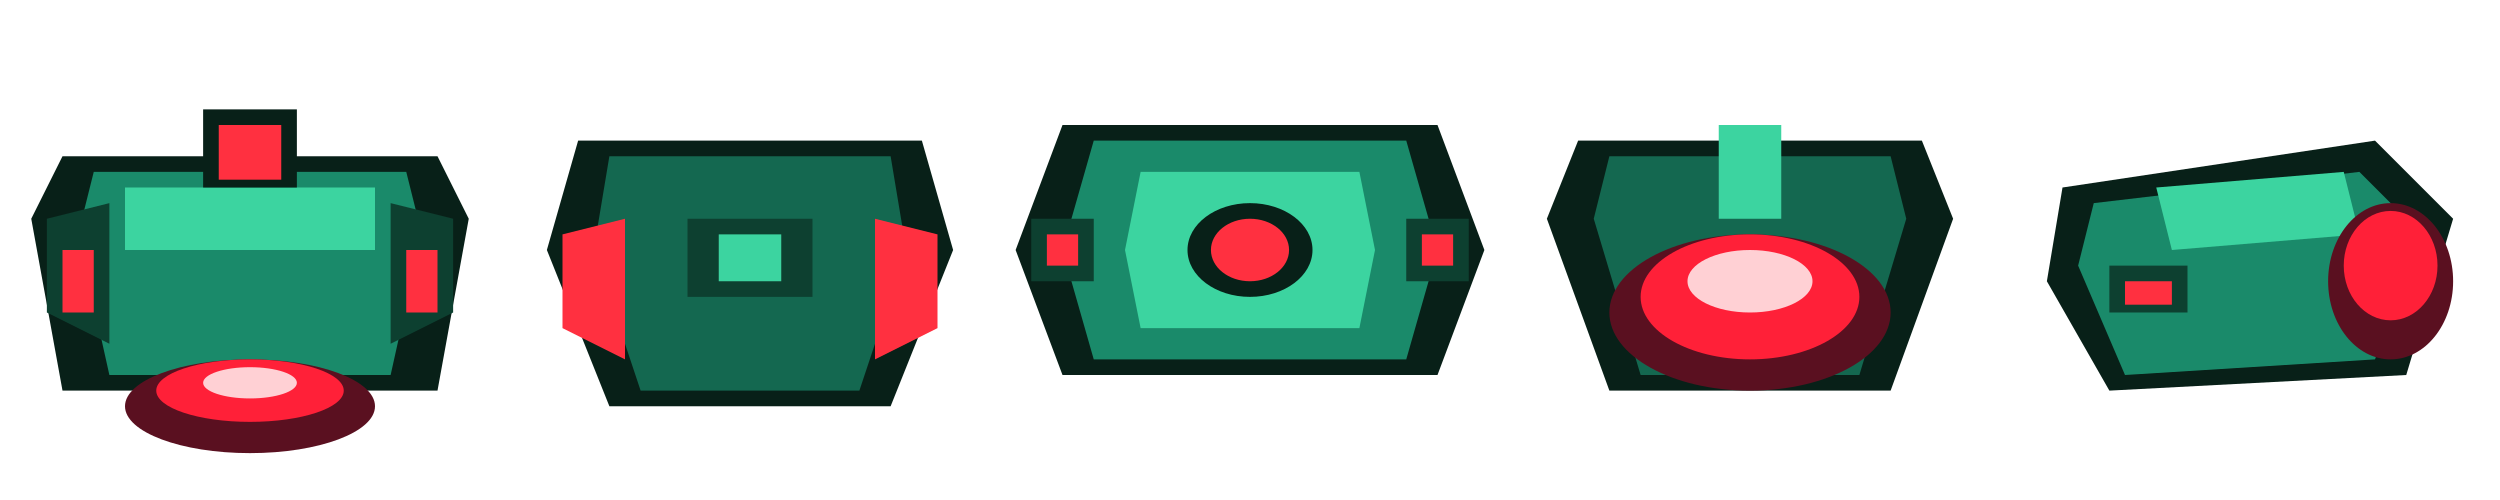
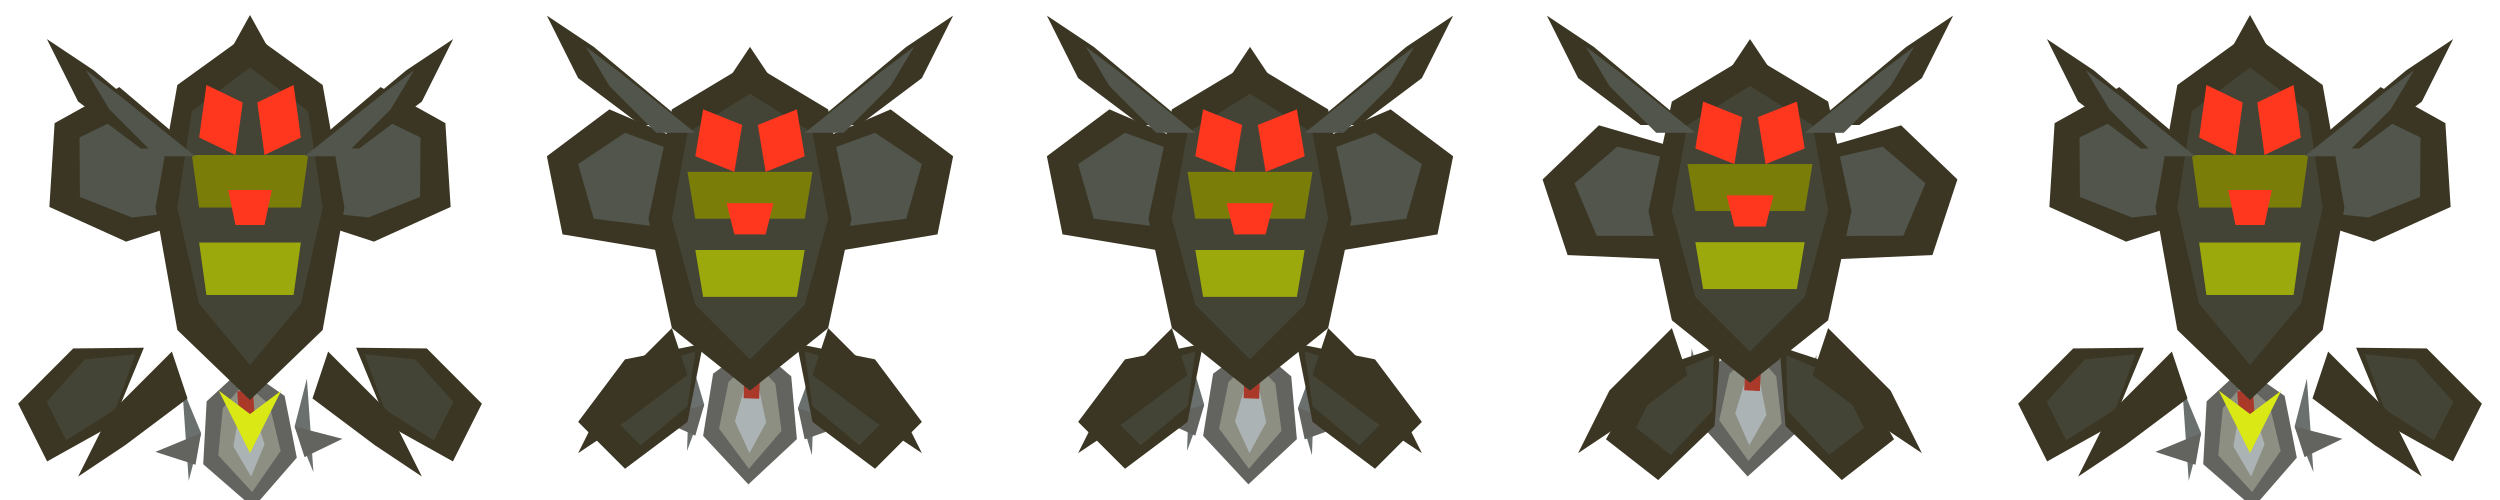
<svg xmlns="http://www.w3.org/2000/svg" viewBox="0 0 320 64">
-   <g transform="translate(0,0)">
-     <polygon points="8,20 56,20 60,28 56,50 8,50 4,28" fill="#082018" />
-     <polygon points="12,22 52,22 54,30 50,48 14,48 10,30" fill="#1a8a6a" />
-     <polygon points="16,24 48,24 48,32 16,32" fill="#3cd4a0" />
-     <rect x="26" y="14" width="12" height="10" fill="#082018" />
-     <rect x="28" y="16" width="8" height="7" fill="#ff3040" />
-     <ellipse cx="32" cy="52" rx="16" ry="6" fill="#5a1020" />
-     <ellipse cx="32" cy="50" rx="12" ry="4" fill="#ff2038" />
-     <ellipse cx="32" cy="49" rx="6" ry="2" fill="#ffd0d4" />
-     <polygon points="6,28 14,26 14,44 6,40" fill="#0d4030" />
-     <polygon points="58,28 50,26 50,44 58,40" fill="#0d4030" />
-     <rect x="8" y="32" width="4" height="8" fill="#ff3040" />
-     <rect x="52" y="32" width="4" height="8" fill="#ff3040" />
+   <g>
+     <polygon points="23.32,49.58 25.74,55.43 24.16,61.55" fill="#69706E" />
+     <polygon points="39.28,48.47 37.71,54.59 40.12,60.44" fill="#69706E" />
+     <polygon points="32.42,64.99 37.99,58.58 36.43,50.67 31.16,47.03 26.45,51.37 26.01,59.42" fill="#63645F" />
+     <polygon points="32.28,62.99 35.92,57.72 34.50,51.81 31.30,49.02 28.52,52.23 27.94,58.28" fill="#8D8F83" />
+     <polygon points="32.14,61.00 33.86,56.87 32.58,52.94 31.44,51.02 30.58,53.08 29.87,57.14" fill="#ACB3B5" />
+     <polygon points="25.74,55.43 19.89,57.84 25.02,59.49" fill="#63645F" />
+     <polygon points="37.71,54.59 43.83,56.17 38.98,58.51" fill="#63645F" />
+     <polygon points="30.37,50.09 32.37,49.95 32.65,53.94 30.65,54.08" fill="#AA392A" />
+     <polygon points="25.86,20.12 15.28,11.15 6.99,15.76 6.32,26.49 16.14,30.93 23.95,28.38" fill="#3A3623" />
+     <polygon points="24.76,20.95 16.28,14.64 10.18,17.59 10.23,25.21 16.85,27.83 23.33,27.15" fill="#52554C" />
+     <polygon points="18.42,44.51 9.37,44.60 2.32,51.67 6.03,59.06 14.32,54.44" fill="#3A3623" />
+     <polygon points="17.32,45.34 10.84,46.02 5.98,51.43 8.46,56.35 14.80,52.38" fill="#444436" />
+     <polygon points="38.14,20.12 48.72,11.15 57.01,15.76 57.68,26.49 47.86,30.93 40.05,28.38" fill="#3A3623" />
+     <polygon points="39.24,20.95 47.72,14.64 53.82,17.59 53.77,25.21 47.15,27.83 40.67,27.15" fill="#52554C" />
+     <polygon points="45.58,44.51 54.63,44.60 61.68,51.67 57.97,59.06 49.68,54.44" fill="#3A3623" />
+     <polygon points="46.68,45.34 53.16,46.02 58.02,51.43 55.54,56.35 49.20,52.38" fill="#444436" />
+     <polygon points="32.00,4.16 41.30,10.88 44.09,26.56 41.30,42.24 32.00,51.20 22.70,42.24 19.91,26.56 22.70,10.88" fill="#3A3623" />
+     <polygon points="32.00,8.64 39.44,14.24 41.30,26.56 38.51,38.88 32.00,46.72 25.49,38.88 22.70,26.56 24.56,14.24" fill="#444436" />
+     <polygon points="24.56,19.84 39.44,19.84 38.51,26.56 25.49,26.56" fill="#7A7E09" />
+     <polygon points="25.49,31.04 38.51,31.04 37.58,37.76 26.42,37.76" fill="#9CA90C" />
+     <polygon points="26.42,10.88 31.07,13.12 30.14,19.84 25.49,17.60" fill="#FF371E" />
+     <polygon points="37.58,10.88 32.93,13.12 33.86,19.84 38.51,17.60" fill="#FF371E" />
+     <polygon points="29.21,24.32 34.79,24.32 33.86,28.80 30.14,28.80" fill="#FF371E" />
+     <polygon points="32.00,1.92 35.72,8.64 32.00,6.40 28.28,8.64" fill="#3A3623" />
+     <polygon points="24.00,19.00 12.00,9.00 6.00,5.00 10.00,13.00 18.00,19.00" fill="#3A3623" />
+     <polygon points="25.00,20.00 15.00,12.00 11.00,9.00 14.00,14.00 20.00,20.00" fill="#52554C" />
+     <polygon points="22.00,45.00 14.00,53.00 10.00,61.00 16.00,57.00 24.00,51.00" fill="#3A3623" />
+     <polygon points="40.00,19.00 52.00,9.00 58.00,5.00 54.00,13.00 46.00,19.00" fill="#3A3623" />
+     <polygon points="39.00,20.00 49.00,12.00 53.00,9.00 50.00,14.00 44.00,20.00" fill="#52554C" />
+     <polygon points="42.00,45.00 50.00,53.00 54.00,61.00 48.00,57.00 40.00,51.00" fill="#3A3623" />
+     <polygon points="32.00,58.00 36.00,50.00 32.00,53.00 28.00,50.00" fill="#DAE816" />
  </g>
-   <g transform="translate(64,0)">
-     <polygon points="10,18 54,18 58,32 50,52 14,52 6,32" fill="#082018" />
-     <polygon points="14,20 50,20 52,32 46,50 18,50 12,32" fill="#146850" />
-     <rect x="24" y="28" width="16" height="10" fill="#0d4030" />
-     <rect x="28" y="30" width="8" height="6" fill="#3cd4a0" />
-     <polygon points="8,30 16,28 16,46 8,42" fill="#ff3040" />
-     <polygon points="56,30 48,28 48,46 56,42" fill="#ff3040" />
+   <g>
+     <polygon points="88.35,45.73 90.14,51.79 87.94,57.72" fill="#69706E" />
+     <polygon points="104.34,46.29 102.14,52.21 103.93,58.28" fill="#69706E" />
+     <polygon points="95.79,62.00 102.00,56.21 101.28,48.18 96.42,44.01 91.28,47.83 90.00,55.79" fill="#63645F" />
+     <polygon points="95.86,60.00 100.03,55.14 99.24,49.11 96.35,46.01 93.25,48.90 92.04,54.86" fill="#8D8F83" />
+     <polygon points="95.93,58.00 98.07,54.07 97.21,50.04 96.28,48.00 95.21,49.97 94.07,53.93" fill="#ACB3B5" />
+     <polygon points="90.14,51.79 84.08,53.58 89.00,55.76" fill="#63645F" />
+     <polygon points="102.14,52.21 108.06,54.42 103.00,56.24" fill="#63645F" />
+     <polygon points="95.31,46.97 97.31,47.04 97.17,51.04 95.18,50.97" fill="#AA392A" />
+     <polygon points="92.00,20.00 78.00,14.00 70.00,20.00 72.00,30.00 84.00,32.00 92.00,28.00" fill="#3A3623" />
+     <polygon points="91.00,21.00 80.00,17.00 74.00,21.00 76.00,28.00 84.00,29.00 91.00,27.00" fill="#52554C" />
+     <polygon points="90.00,44.00 80.00,46.00 74.00,54.00 80.00,60.00 88.00,54.00" fill="#3A3623" />
+     <polygon points="89.00,45.00 82.00,47.00 78.00,53.00 82.00,57.00 88.00,52.00" fill="#444436" />
+     <polygon points="100.00,20.00 114.00,14.00 122.00,20.00 120.00,30.00 108.00,32.00 100.00,28.00" fill="#3A3623" />
+     <polygon points="101.00,21.00 112.00,17.00 118.00,21.00 116.00,28.00 108.00,29.00 101.00,27.00" fill="#52554C" />
+     <polygon points="102.00,44.00 112.00,46.00 118.00,54.00 112.00,60.00 104.00,54.00" fill="#3A3623" />
+     <polygon points="103.00,45.00 110.00,47.00 114.00,53.00 110.00,57.00 104.00,52.00" fill="#444436" />
+     <polygon points="96.00,8.00 106.00,14.00 109.00,28.00 106.00,42.00 96.00,50.00 86.00,42.00 83.00,28.00 86.00,14.00" fill="#3A3623" />
+     <polygon points="96.00,12.00 104.00,17.00 106.00,28.00 103.00,39.00 96.00,46.00 89.00,39.00 86.00,28.00 88.00,17.00" fill="#444436" />
+     <polygon points="88.00,22.00 104.00,22.00 103.00,28.00 89.00,28.00" fill="#7A7E09" />
+     <polygon points="89.00,32.00 103.00,32.00 102.00,38.00 90.00,38.00" fill="#9CA90C" />
+     <polygon points="90.00,14.00 95.00,16.00 94.00,22.00 89.00,20.00" fill="#FF371E" />
+     <polygon points="102.00,14.00 97.00,16.00 98.00,22.00 103.00,20.00" fill="#FF371E" />
+     <polygon points="93.00,26.00 99.00,26.00 98.00,30.00 94.00,30.00" fill="#FF371E" />
+     <polygon points="96.00,6.00 100.00,12.00 96.00,10.00 92.00,12.00" fill="#3A3623" />
+     <polygon points="88.00,16.00 76.00,6.00 70.00,2.00 74.00,10.00 82.00,16.00" fill="#3A3623" />
+     <polygon points="89.00,17.00 79.00,9.00 75.00,6.00 78.00,11.00 84.00,17.00" fill="#52554C" />
+     <polygon points="86.00,42.00 78.00,50.00 74.00,58.00 80.00,54.00 88.00,48.00" fill="#3A3623" />
+     <polygon points="104.00,16.00 116.00,6.00 122.00,2.00 118.00,10.00 110.00,16.00" fill="#3A3623" />
+     <polygon points="103.00,17.00 113.00,9.00 117.00,6.00 114.00,11.00 108.00,17.00" fill="#52554C" />
+     <polygon points="106.00,42.00 114.00,50.00 118.00,58.00 112.00,54.00 104.00,48.00" fill="#3A3623" />
  </g>
-   <g transform="translate(128,0)">
-     <polygon points="8,16 56,16 62,32 56,48 8,48 2,32" fill="#082018" />
-     <polygon points="12,18 52,18 56,32 52,46 12,46 8,32" fill="#1a8a6a" />
-     <polygon points="18,22 46,22 48,32 46,42 18,42 16,32" fill="#3cd4a0" />
-     <ellipse cx="32" cy="32" rx="8" ry="6" fill="#082018" />
-     <ellipse cx="32" cy="32" rx="5" ry="4" fill="#ff3040" />
-     <rect x="4" y="28" width="8" height="8" fill="#0d4030" />
-     <rect x="52" y="28" width="8" height="8" fill="#0d4030" />
-     <rect x="6" y="30" width="4" height="4" fill="#ff3040" />
-     <rect x="54" y="30" width="4" height="4" fill="#ff3040" />
+   <g>
+     <polygon points="152.35,45.73 154.14,51.79 151.94,57.72" fill="#69706E" />
+     <polygon points="168.34,46.29 166.14,52.21 167.93,58.28" fill="#69706E" />
+     <polygon points="159.79,62.00 166.00,56.21 165.28,48.18 160.42,44.01 155.28,47.83 154.00,55.79" fill="#63645F" />
+     <polygon points="159.86,60.00 164.03,55.14 163.24,49.11 160.35,46.01 157.25,48.90 156.04,54.86" fill="#8D8F83" />
+     <polygon points="159.93,58.00 162.07,54.07 161.21,50.04 160.28,48.00 159.21,49.97 158.07,53.93" fill="#ACB3B5" />
+     <polygon points="154.14,51.79 148.08,53.58 153.00,55.76" fill="#63645F" />
+     <polygon points="166.14,52.21 172.06,54.42 167.00,56.24" fill="#63645F" />
+     <polygon points="159.31,46.97 161.31,47.04 161.17,51.04 159.18,50.97" fill="#AA392A" />
+     <polygon points="156.00,20.00 142.00,14.00 134.00,20.00 136.00,30.00 148.00,32.00 156.00,28.00" fill="#3A3623" />
+     <polygon points="155.00,21.00 144.00,17.00 138.00,21.00 140.00,28.00 148.00,29.00 155.00,27.00" fill="#52554C" />
+     <polygon points="154.00,44.00 144.00,46.00 138.00,54.00 144.00,60.00 152.00,54.00" fill="#3A3623" />
+     <polygon points="153.00,45.00 146.00,47.00 142.00,53.00 146.00,57.00 152.00,52.00" fill="#444436" />
+     <polygon points="164.00,20.00 178.00,14.00 186.00,20.00 184.00,30.00 172.00,32.00 164.00,28.00" fill="#3A3623" />
+     <polygon points="165.00,21.00 176.00,17.00 182.00,21.00 180.00,28.00 172.00,29.00 165.00,27.00" fill="#52554C" />
+     <polygon points="166.00,44.00 176.00,46.00 182.00,54.00 176.00,60.00 168.00,54.00" fill="#3A3623" />
+     <polygon points="167.00,45.00 174.00,47.00 178.00,53.00 174.00,57.00 168.00,52.00" fill="#444436" />
+     <polygon points="160.00,8.00 170.00,14.00 173.00,28.00 170.00,42.00 160.00,50.00 150.00,42.00 147.00,28.00 150.00,14.00" fill="#3A3623" />
+     <polygon points="160.00,12.00 168.00,17.00 170.00,28.00 167.00,39.00 160.00,46.00 153.00,39.00 150.00,28.00 152.00,17.00" fill="#444436" />
+     <polygon points="152.00,22.00 168.00,22.00 167.00,28.00 153.00,28.00" fill="#7A7E09" />
+     <polygon points="153.00,32.00 167.00,32.00 166.00,38.00 154.00,38.00" fill="#9CA90C" />
+     <polygon points="154.00,14.00 159.00,16.00 158.00,22.00 153.00,20.00" fill="#FF371E" />
+     <polygon points="166.00,14.00 161.00,16.00 162.00,22.00 167.00,20.00" fill="#FF371E" />
+     <polygon points="157.00,26.00 163.00,26.00 162.00,30.00 158.00,30.00" fill="#FF371E" />
+     <polygon points="160.00,6.00 164.00,12.00 160.00,10.00 156.00,12.00" fill="#3A3623" />
+     <polygon points="152.00,16.00 140.00,6.00 134.00,2.00 138.00,10.00 146.00,16.00" fill="#3A3623" />
+     <polygon points="153.00,17.00 143.00,9.00 139.00,6.00 142.00,11.00 148.00,17.00" fill="#52554C" />
+     <polygon points="150.00,42.00 142.00,50.00 138.00,58.00 144.00,54.00 152.00,48.00" fill="#3A3623" />
+     <polygon points="168.00,16.00 180.00,6.00 186.00,2.00 182.00,10.00 174.00,16.00" fill="#3A3623" />
+     <polygon points="167.00,17.00 177.00,9.00 181.00,6.00 178.00,11.00 172.00,17.00" fill="#52554C" />
+     <polygon points="170.00,42.00 178.00,50.00 182.00,58.00 176.00,54.00 168.00,48.00" fill="#3A3623" />
  </g>
-   <g transform="translate(192,0)">
-     <polygon points="10,18 54,18 58,28 50,50 14,50 6,28" fill="#082018" />
-     <polygon points="14,20 50,20 52,28 46,48 18,48 12,28" fill="#146850" />
-     <ellipse cx="32" cy="40" rx="18" ry="10" fill="#5a1020" />
-     <ellipse cx="32" cy="38" rx="14" ry="8" fill="#ff2038" />
-     <ellipse cx="32" cy="36" rx="8" ry="4" fill="#ffd0d4" />
-     <rect x="28" y="16" width="8" height="12" fill="#3cd4a0" />
+   <g>
+     <polygon points="216.53,44.60 218.22,50.69 215.91,56.58" fill="#69706E" />
+     <polygon points="232.51,45.43 230.20,51.32 231.88,57.42" fill="#69706E" />
+     <polygon points="223.69,60.99 229.99,55.31 229.41,47.27 224.63,43.02 219.43,46.75 218.01,54.69" fill="#63645F" />
+     <polygon points="223.79,58.99 228.05,54.21 227.36,48.17 224.52,45.01 221.37,47.85 220.06,53.79" fill="#8D8F83" />
+     <polygon points="223.90,57.00 226.10,53.11 225.31,49.06 224.42,47.01 223.32,48.96 222.11,52.90" fill="#ACB3B5" />
+     <polygon points="218.22,50.69 212.12,52.37 217.01,54.63" fill="#63645F" />
+     <polygon points="230.20,51.32 236.09,53.63 230.99,55.37" fill="#63645F" />
+     <polygon points="223.47,45.96 225.47,46.06 225.26,50.06 223.26,49.95" fill="#AA392A" />
+     <polygon points="219.28,20.29 204.66,16.04 197.45,22.97 200.65,32.65 212.81,33.17 220.26,28.23" fill="#3A3623" />
+     <polygon points="218.41,21.40 207.01,18.77 201.54,23.47 204.38,30.18 212.44,30.20 219.14,27.36" fill="#52554C" />
+     <polygon points="220.22,44.35 210.54,47.56 205.56,56.23 212.25,61.45 219.46,54.52" fill="#3A3623" />
+     <polygon points="219.35,45.47 212.65,48.31 209.41,54.75 213.87,58.23 219.21,52.54" fill="#444436" />
+     <polygon points="228.72,20.29 243.34,16.04 250.55,22.97 247.35,32.65 235.19,33.17 227.74,28.23" fill="#3A3623" />
+     <polygon points="229.59,21.40 240.99,18.77 246.46,23.47 243.62,30.18 235.56,30.20 228.86,27.36" fill="#52554C" />
+     <polygon points="227.78,44.35 237.46,47.56 242.44,56.23 235.75,61.45 228.54,54.52" fill="#3A3623" />
+     <polygon points="228.65,45.47 235.35,48.31 238.59,54.75 234.13,58.23 228.79,52.54" fill="#444436" />
+     <polygon points="224.00,7.00 234.00,13.00 237.00,27.00 234.00,41.00 224.00,49.00 214.00,41.00 211.00,27.00 214.00,13.00" fill="#3A3623" />
+     <polygon points="224.00,11.00 232.00,16.00 234.00,27.00 231.00,38.00 224.00,45.00 217.00,38.00 214.00,27.00 216.00,16.00" fill="#444436" />
+     <polygon points="216.00,21.00 232.00,21.00 231.00,27.00 217.00,27.00" fill="#7A7E09" />
+     <polygon points="217.00,31.00 231.00,31.00 230.00,37.00 218.00,37.00" fill="#9CA90C" />
+     <polygon points="218.00,13.00 223.00,15.00 222.00,21.00 217.00,19.00" fill="#FF371E" />
+     <polygon points="230.00,13.00 225.00,15.00 226.00,21.00 231.00,19.00" fill="#FF371E" />
+     <polygon points="221.00,25.00 227.00,25.00 226.00,29.00 222.00,29.00" fill="#FF371E" />
+     <polygon points="224.00,5.00 228.00,11.00 224.00,9.00 220.00,11.00" fill="#3A3623" />
+     <polygon points="216.00,16.00 204.00,6.00 198.00,2.00 202.00,10.00 210.00,16.00" fill="#3A3623" />
+     <polygon points="217.00,17.00 207.00,9.00 203.00,6.00 206.00,11.00 212.00,17.00" fill="#52554C" />
+     <polygon points="214.00,42.00 206.00,50.00 202.00,58.00 208.00,54.00 216.00,48.00" fill="#3A3623" />
+     <polygon points="232.00,16.00 244.00,6.00 250.00,2.00 246.00,10.00 238.00,16.00" fill="#3A3623" />
+     <polygon points="231.00,17.00 241.00,9.00 245.00,6.00 242.00,11.00 236.00,17.00" fill="#52554C" />
+     <polygon points="234.00,42.00 242.00,50.00 246.00,58.00 240.00,54.00 232.00,48.00" fill="#3A3623" />
  </g>
-   <g transform="translate(256,0)">
-     <polygon points="8,24 48,18 58,28 52,48 14,50 6,36" fill="#082018" />
-     <polygon points="12,26 46,22 54,30 48,46 16,48 10,34" fill="#1a8a6a" />
-     <polygon points="20,24 44,22 46,30 22,32" fill="#3cd4a0" />
-     <ellipse cx="50" cy="36" rx="8" ry="10" fill="#5a1020" />
-     <ellipse cx="50" cy="34" rx="6" ry="7" fill="#ff2038" />
-     <rect x="14" y="34" width="10" height="6" fill="#0d4030" />
-     <rect x="16" y="36" width="6" height="3" fill="#ff3040" />
+   <g>
+     <polygon points="279.32,49.58 281.74,55.43 280.16,61.55" fill="#69706E" />
+     <polygon points="295.28,48.47 293.71,54.59 296.12,60.44" fill="#69706E" />
+     <polygon points="288.42,64.99 293.99,58.58 292.43,50.67 287.16,47.03 282.45,51.37 282.01,59.42" fill="#63645F" />
+     <polygon points="288.28,62.99 291.92,57.72 290.50,51.81 287.30,49.02 284.52,52.23 283.94,58.28" fill="#8D8F83" />
+     <polygon points="288.14,61.00 289.86,56.87 288.58,52.94 287.44,51.02 286.58,53.08 285.87,57.14" fill="#ACB3B5" />
+     <polygon points="281.74,55.43 275.89,57.84 281.02,59.49" fill="#63645F" />
+     <polygon points="293.71,54.59 299.83,56.17 294.98,58.51" fill="#63645F" />
+     <polygon points="286.37,50.09 288.37,49.95 288.65,53.94 286.65,54.08" fill="#AA392A" />
+     <polygon points="281.86,20.12 271.28,11.15 262.99,15.76 262.32,26.49 272.14,30.93 279.95,28.38" fill="#3A3623" />
+     <polygon points="280.76,20.95 272.28,14.64 266.18,17.59 266.23,25.21 272.85,27.83 279.33,27.15" fill="#52554C" />
+     <polygon points="274.42,44.51 265.37,44.60 258.32,51.67 262.03,59.06 270.32,54.44" fill="#3A3623" />
+     <polygon points="273.32,45.34 266.84,46.02 261.98,51.43 264.46,56.35 270.80,52.38" fill="#444436" />
+     <polygon points="294.14,20.12 304.72,11.15 313.01,15.76 313.68,26.49 303.86,30.93 296.05,28.38" fill="#3A3623" />
+     <polygon points="295.24,20.95 303.72,14.64 309.82,17.59 309.77,25.21 303.15,27.83 296.67,27.15" fill="#52554C" />
+     <polygon points="301.58,44.51 310.63,44.60 317.68,51.67 313.97,59.06 305.68,54.44" fill="#3A3623" />
+     <polygon points="302.68,45.34 309.16,46.02 314.02,51.43 311.54,56.35 305.20,52.38" fill="#444436" />
+     <polygon points="288.00,4.16 297.30,10.88 300.09,26.56 297.30,42.24 288.00,51.20 278.70,42.24 275.91,26.56 278.70,10.88" fill="#3A3623" />
+     <polygon points="288.00,8.64 295.44,14.24 297.30,26.56 294.51,38.88 288.00,46.72 281.49,38.88 278.70,26.56 280.56,14.24" fill="#444436" />
+     <polygon points="280.56,19.84 295.44,19.84 294.51,26.56 281.49,26.56" fill="#7A7E09" />
+     <polygon points="281.49,31.04 294.51,31.04 293.58,37.76 282.42,37.76" fill="#9CA90C" />
+     <polygon points="282.42,10.88 287.07,13.12 286.14,19.84 281.49,17.60" fill="#FF371E" />
+     <polygon points="293.58,10.88 288.93,13.12 289.86,19.84 294.51,17.60" fill="#FF371E" />
+     <polygon points="285.21,24.32 290.79,24.32 289.86,28.80 286.14,28.80" fill="#FF371E" />
+     <polygon points="288.00,1.92 291.72,8.64 288.00,6.40 284.28,8.64" fill="#3A3623" />
+     <polygon points="280.00,19.00 268.00,9.00 262.00,5.00 266.00,13.00 274.00,19.00" fill="#3A3623" />
+     <polygon points="281.00,20.00 271.00,12.00 267.00,9.00 270.00,14.00 276.00,20.00" fill="#52554C" />
+     <polygon points="278.00,45.00 270.00,53.00 266.00,61.00 272.00,57.00 280.00,51.00" fill="#3A3623" />
+     <polygon points="296.00,19.00 308.00,9.00 314.00,5.00 310.00,13.00 302.00,19.00" fill="#3A3623" />
+     <polygon points="295.00,20.00 305.00,12.00 309.00,9.00 306.00,14.00 300.00,20.00" fill="#52554C" />
+     <polygon points="298.00,45.00 306.00,53.00 310.00,61.00 304.00,57.00 296.00,51.00" fill="#3A3623" />
+     <polygon points="288.00,58.00 292.00,50.00 288.00,53.00 284.00,50.00" fill="#DAE816" />
  </g>
</svg>
